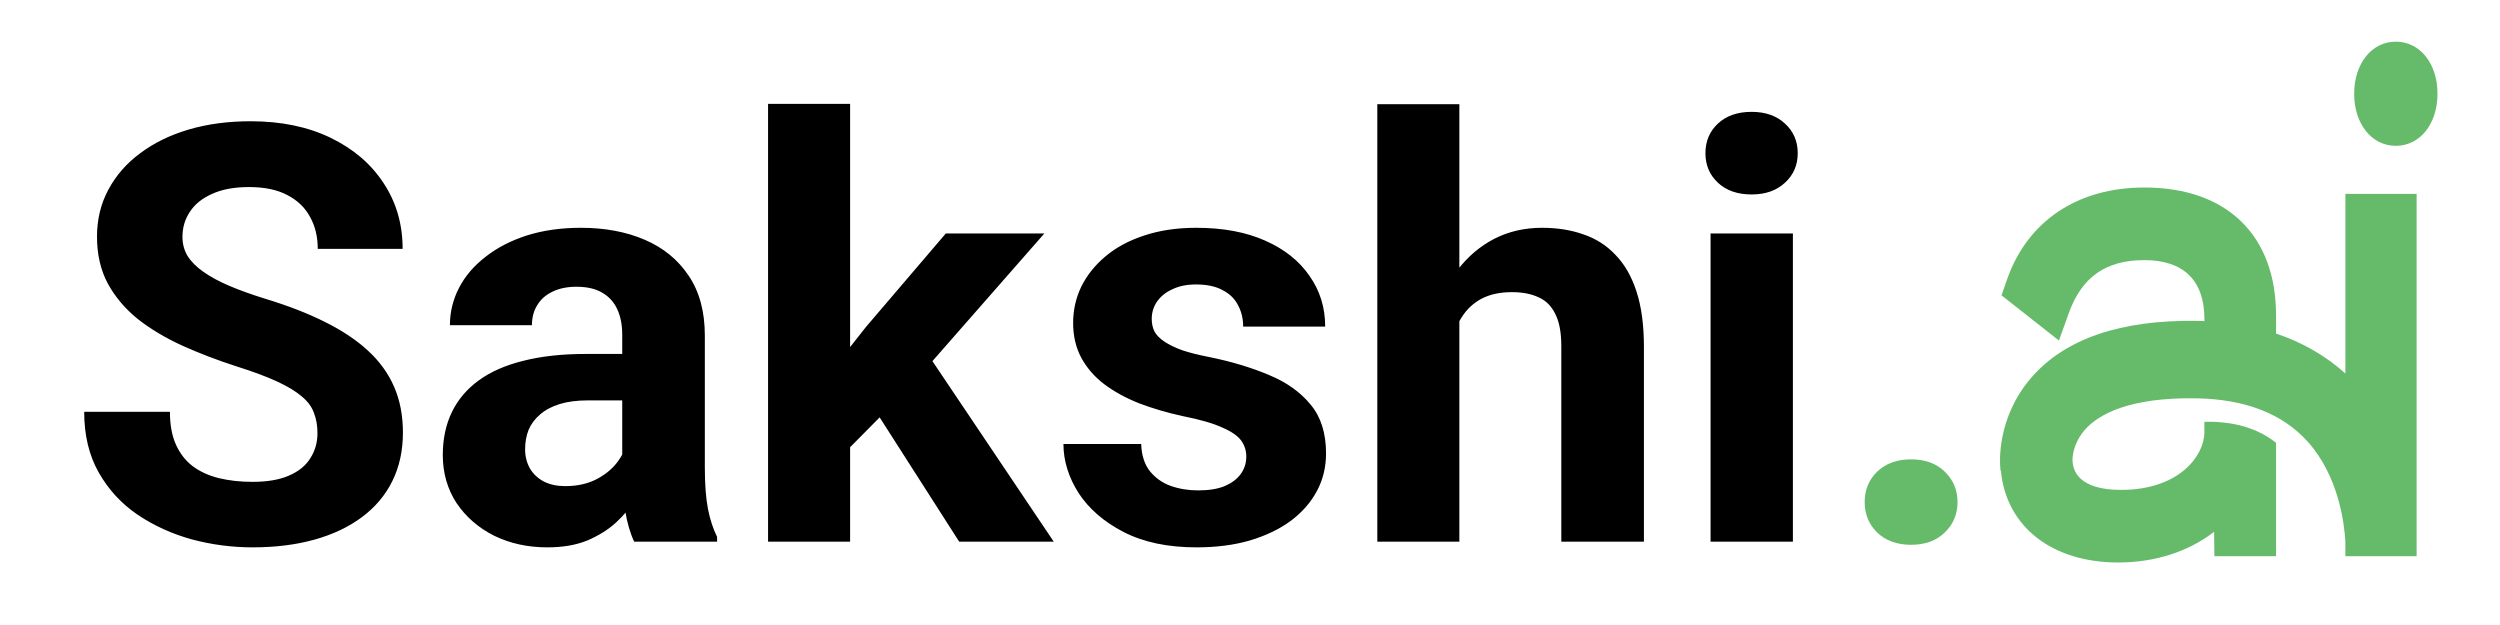
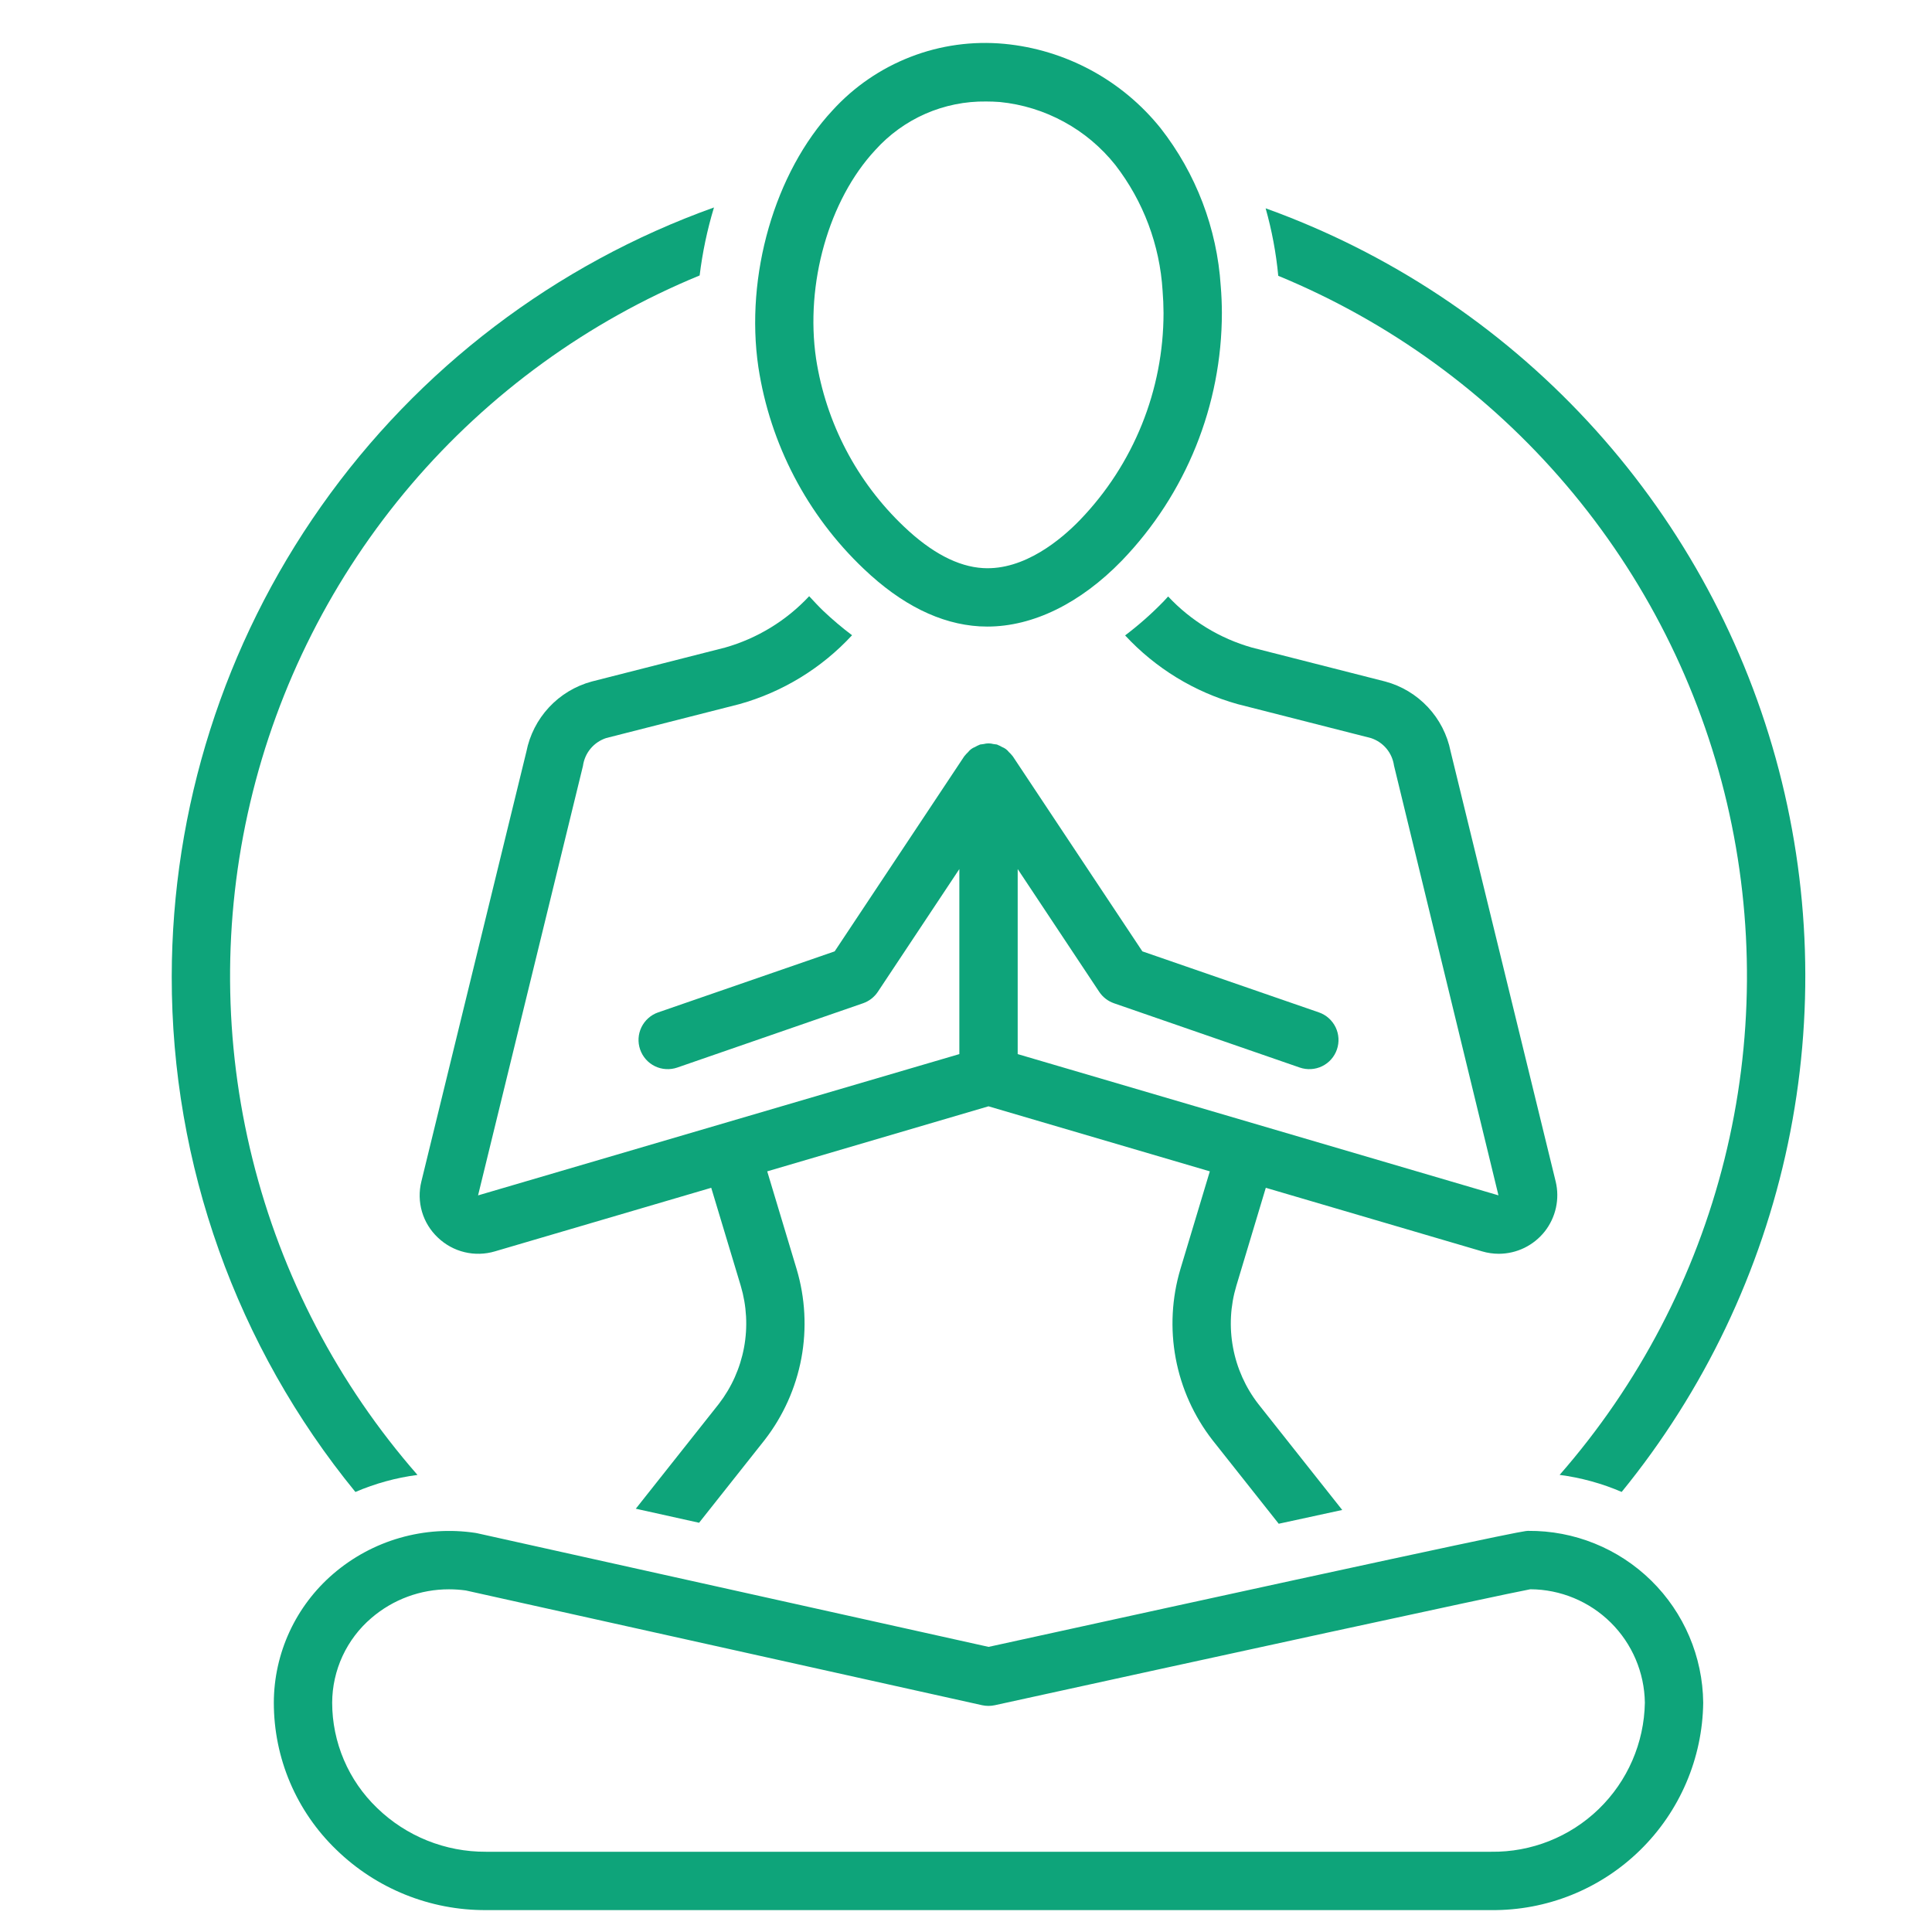
- <svg xmlns="http://www.w3.org/2000/svg" width="120" height="30" viewBox="0 0 120 30" fill="none">
-   <path d="M115 2C113.841 2 113 3.052 113 4.5C113 5.948 113.841 7 115 7C116.159 7 117 5.948 117 4.5C117 3.052 116.159 2 115 2Z" fill="#66BB6A" />
-   <path d="M116 9.305H112.579V17.927C111.63 17.076 110.512 16.432 109.25 16.011V15.134C109.25 11.293 106.889 9 102.933 9C99.719 9 97.316 10.611 96.337 13.419L96.073 14.177L98.829 16.346L99.302 15.03C99.925 13.295 101.08 12.486 102.933 12.486C104.787 12.486 105.812 13.439 105.812 15.316V15.413C105.701 15.408 105.59 15.405 105.479 15.403C101.798 15.341 99.113 16.26 97.498 18.132C95.846 20.047 95.991 22.198 96.013 22.436L96.028 22.601H96.043C96.3 25.28 98.492 27 101.677 27C103.431 27 105.051 26.478 106.277 25.526L106.29 26.696H109.25V21.255L109.185 21.206C108.767 20.879 108.037 20.456 106.939 20.308C106.595 20.262 106.266 20.238 105.963 20.245H105.81V20.745C105.81 21.896 104.572 23.515 101.817 23.515C99.784 23.515 99.481 22.602 99.481 22.058V22.002C99.497 21.757 99.593 21.16 100.098 20.603C100.74 19.895 102.184 19.066 105.422 19.119C107.767 19.159 109.566 19.859 110.771 21.201C112.248 22.848 112.527 25.103 112.577 25.986V26.698H115.998V9.305H116Z" fill="#66BB6A" />
-   <path d="M15.238 20.791C15.238 20.436 15.184 20.116 15.074 19.834C14.974 19.542 14.783 19.278 14.5 19.041C14.217 18.795 13.821 18.553 13.31 18.316C12.8 18.079 12.139 17.833 11.328 17.578C10.426 17.287 9.569 16.958 8.758 16.594C7.956 16.229 7.245 15.805 6.625 15.322C6.014 14.83 5.531 14.26 5.176 13.613C4.829 12.966 4.656 12.214 4.656 11.357C4.656 10.528 4.839 9.776 5.203 9.102C5.568 8.418 6.078 7.835 6.734 7.352C7.391 6.859 8.165 6.481 9.059 6.217C9.961 5.952 10.95 5.82 12.025 5.82C13.493 5.82 14.773 6.085 15.867 6.613C16.961 7.142 17.809 7.867 18.41 8.787C19.021 9.708 19.326 10.76 19.326 11.945H15.252C15.252 11.362 15.129 10.852 14.883 10.414C14.646 9.967 14.281 9.617 13.789 9.361C13.306 9.106 12.695 8.979 11.957 8.979C11.246 8.979 10.654 9.088 10.18 9.307C9.706 9.516 9.35 9.803 9.113 10.168C8.876 10.523 8.758 10.925 8.758 11.371C8.758 11.708 8.84 12.014 9.004 12.287C9.177 12.56 9.432 12.816 9.77 13.053C10.107 13.29 10.521 13.513 11.014 13.723C11.506 13.932 12.075 14.137 12.723 14.338C13.807 14.666 14.76 15.035 15.58 15.445C16.41 15.855 17.102 16.316 17.658 16.826C18.214 17.337 18.634 17.915 18.916 18.562C19.199 19.21 19.34 19.943 19.34 20.764C19.34 21.63 19.171 22.404 18.834 23.088C18.497 23.771 18.009 24.35 17.371 24.824C16.733 25.298 15.972 25.658 15.088 25.904C14.204 26.15 13.215 26.273 12.121 26.273C11.137 26.273 10.166 26.146 9.209 25.891C8.252 25.626 7.382 25.23 6.598 24.701C5.823 24.172 5.203 23.498 4.738 22.678C4.273 21.857 4.041 20.887 4.041 19.766H8.156C8.156 20.385 8.252 20.91 8.443 21.338C8.635 21.766 8.904 22.113 9.25 22.377C9.605 22.641 10.025 22.833 10.508 22.951C11 23.07 11.538 23.129 12.121 23.129C12.832 23.129 13.415 23.029 13.871 22.828C14.336 22.628 14.678 22.35 14.896 21.994C15.124 21.639 15.238 21.238 15.238 20.791ZM29.867 22.664V16.074C29.867 15.6 29.79 15.195 29.635 14.857C29.48 14.511 29.238 14.242 28.91 14.051C28.591 13.859 28.176 13.764 27.666 13.764C27.229 13.764 26.85 13.841 26.531 13.996C26.212 14.142 25.966 14.356 25.793 14.639C25.62 14.912 25.533 15.236 25.533 15.609H21.596C21.596 14.98 21.741 14.383 22.033 13.818C22.325 13.253 22.749 12.757 23.305 12.328C23.861 11.891 24.521 11.549 25.287 11.303C26.062 11.057 26.928 10.934 27.885 10.934C29.033 10.934 30.054 11.125 30.947 11.508C31.84 11.891 32.542 12.465 33.053 13.23C33.572 13.996 33.832 14.953 33.832 16.102V22.432C33.832 23.243 33.882 23.908 33.982 24.428C34.083 24.938 34.228 25.385 34.42 25.768V26H30.441C30.25 25.599 30.104 25.098 30.004 24.496C29.913 23.885 29.867 23.275 29.867 22.664ZM30.387 16.99L30.414 19.219H28.213C27.693 19.219 27.242 19.278 26.859 19.396C26.477 19.515 26.162 19.684 25.916 19.902C25.67 20.112 25.488 20.358 25.369 20.641C25.26 20.923 25.205 21.233 25.205 21.57C25.205 21.908 25.283 22.213 25.438 22.486C25.592 22.751 25.816 22.96 26.107 23.115C26.399 23.261 26.741 23.334 27.133 23.334C27.725 23.334 28.24 23.215 28.678 22.979C29.115 22.741 29.453 22.45 29.689 22.104C29.936 21.757 30.063 21.429 30.072 21.119L31.111 22.787C30.965 23.161 30.765 23.548 30.51 23.949C30.264 24.35 29.949 24.729 29.566 25.084C29.184 25.43 28.723 25.717 28.186 25.945C27.648 26.164 27.01 26.273 26.271 26.273C25.333 26.273 24.48 26.087 23.715 25.713C22.958 25.33 22.357 24.806 21.91 24.141C21.473 23.466 21.254 22.701 21.254 21.844C21.254 21.069 21.4 20.381 21.691 19.779C21.983 19.178 22.412 18.672 22.977 18.262C23.551 17.842 24.266 17.528 25.123 17.318C25.98 17.1 26.973 16.99 28.104 16.99H30.387ZM40.805 4.986V26H36.867V4.986H40.805ZM50.129 11.207L43.703 18.535L40.258 22.021L38.822 19.178L41.557 15.705L45.398 11.207H50.129ZM46.041 26L41.666 19.164L44.387 16.785L50.58 26H46.041ZM59.822 21.912C59.822 21.63 59.74 21.374 59.576 21.146C59.412 20.919 59.107 20.709 58.66 20.518C58.223 20.317 57.589 20.135 56.76 19.971C56.012 19.807 55.315 19.602 54.668 19.355C54.03 19.1 53.474 18.795 53 18.439C52.535 18.084 52.171 17.665 51.906 17.182C51.642 16.689 51.51 16.129 51.51 15.5C51.51 14.88 51.642 14.297 51.906 13.75C52.18 13.203 52.567 12.72 53.068 12.301C53.579 11.872 54.199 11.54 54.928 11.303C55.666 11.057 56.495 10.934 57.416 10.934C58.701 10.934 59.804 11.139 60.725 11.549C61.654 11.959 62.365 12.524 62.857 13.244C63.359 13.955 63.609 14.766 63.609 15.678H59.672C59.672 15.295 59.59 14.953 59.426 14.652C59.271 14.342 59.025 14.101 58.688 13.928C58.359 13.745 57.931 13.654 57.402 13.654C56.965 13.654 56.587 13.732 56.268 13.887C55.949 14.033 55.703 14.233 55.529 14.488C55.365 14.734 55.283 15.008 55.283 15.309C55.283 15.537 55.329 15.742 55.42 15.924C55.52 16.097 55.68 16.256 55.898 16.402C56.117 16.548 56.4 16.685 56.746 16.812C57.102 16.931 57.539 17.04 58.059 17.141C59.125 17.359 60.078 17.646 60.916 18.002C61.755 18.348 62.42 18.822 62.912 19.424C63.404 20.016 63.65 20.796 63.65 21.762C63.65 22.418 63.505 23.02 63.213 23.566C62.921 24.113 62.502 24.592 61.955 25.002C61.408 25.403 60.752 25.717 59.986 25.945C59.23 26.164 58.378 26.273 57.43 26.273C56.053 26.273 54.887 26.027 53.93 25.535C52.982 25.043 52.262 24.419 51.77 23.662C51.286 22.896 51.045 22.113 51.045 21.311H54.777C54.796 21.848 54.932 22.281 55.188 22.609C55.452 22.938 55.785 23.174 56.185 23.32C56.596 23.466 57.038 23.539 57.512 23.539C58.022 23.539 58.446 23.471 58.783 23.334C59.12 23.188 59.376 22.997 59.549 22.76C59.731 22.514 59.822 22.231 59.822 21.912ZM70.049 5V26H66.111V5H70.049ZM69.488 18.084H68.408C68.417 17.054 68.554 16.106 68.818 15.24C69.083 14.365 69.461 13.609 69.953 12.971C70.445 12.324 71.033 11.822 71.717 11.467C72.409 11.111 73.175 10.934 74.014 10.934C74.743 10.934 75.404 11.038 75.996 11.248C76.598 11.449 77.113 11.777 77.541 12.232C77.978 12.679 78.316 13.267 78.553 13.996C78.79 14.725 78.908 15.609 78.908 16.648V26H74.943V16.621C74.943 15.965 74.848 15.45 74.656 15.076C74.474 14.693 74.205 14.425 73.85 14.27C73.503 14.105 73.075 14.023 72.564 14.023C71.999 14.023 71.516 14.128 71.115 14.338C70.723 14.547 70.409 14.839 70.172 15.213C69.935 15.578 69.762 16.006 69.652 16.498C69.543 16.99 69.488 17.519 69.488 18.084ZM86.059 11.207V26H82.107V11.207H86.059ZM81.861 7.352C81.861 6.777 82.062 6.303 82.463 5.93C82.864 5.556 83.402 5.369 84.076 5.369C84.742 5.369 85.275 5.556 85.676 5.93C86.086 6.303 86.291 6.777 86.291 7.352C86.291 7.926 86.086 8.4 85.676 8.773C85.275 9.147 84.742 9.334 84.076 9.334C83.402 9.334 82.864 9.147 82.463 8.773C82.062 8.4 81.861 7.926 81.861 7.352Z" fill="black" />
-   <path d="M89.504 24.1C89.504 23.516 89.704 23.029 90.106 22.637C90.516 22.245 91.058 22.049 91.732 22.049C92.407 22.049 92.945 22.245 93.346 22.637C93.756 23.029 93.961 23.516 93.961 24.1C93.961 24.683 93.756 25.171 93.346 25.562C92.945 25.954 92.407 26.15 91.732 26.15C91.058 26.15 90.516 25.954 90.106 25.562C89.704 25.171 89.504 24.683 89.504 24.1Z" fill="#66BB6A" />
+ <svg xmlns="http://www.w3.org/2000/svg" width="45" height="45" viewBox="0 0 45 45" fill="none">
+   <path d="M39.671 39.659C39.66 38.588 39.224 37.565 38.46 36.815C37.696 36.065 36.666 35.648 35.595 35.657C35.498 35.657 35.353 35.657 23.026 38.359L11.119 35.713C11.104 35.709 11.088 35.707 11.072 35.704C10.484 35.616 9.884 35.656 9.313 35.82C8.742 35.984 8.213 36.27 7.763 36.657C7.33 37.029 6.982 37.489 6.743 38.007C6.504 38.525 6.379 39.088 6.378 39.659C6.378 40.298 6.506 40.931 6.756 41.519C7.006 42.107 7.372 42.639 7.832 43.082C8.765 43.991 10.017 44.496 11.319 44.49H34.73C36.026 44.503 37.273 44.002 38.199 43.096C39.126 42.19 39.655 40.954 39.671 39.659ZM8.781 42.109C8.451 41.792 8.188 41.411 8.009 40.99C7.83 40.569 7.737 40.116 7.737 39.659C7.738 39.284 7.821 38.913 7.978 38.573C8.136 38.233 8.365 37.93 8.65 37.687C9.153 37.254 9.795 37.017 10.458 37.018C10.589 37.018 10.72 37.027 10.85 37.045L22.877 39.718C22.974 39.739 23.074 39.739 23.17 39.718C27.873 38.687 34.959 37.143 35.644 37.017C36.346 37.02 37.019 37.299 37.518 37.793C38.017 38.287 38.302 38.957 38.312 39.659C38.296 40.594 37.91 41.484 37.239 42.135C36.567 42.786 35.665 43.144 34.73 43.131H11.319C10.372 43.136 9.46 42.77 8.781 42.109Z" fill="#0EA47A" />
+   <path d="M29.483 27.666L34.519 29.146C34.647 29.184 34.779 29.203 34.913 29.203C35.118 29.202 35.321 29.155 35.506 29.065C35.691 28.974 35.853 28.844 35.981 28.682C36.108 28.52 36.197 28.331 36.241 28.13C36.285 27.929 36.283 27.721 36.235 27.521L33.787 17.5C33.71 17.114 33.527 16.757 33.258 16.47C32.989 16.183 32.646 15.976 32.266 15.874L29.16 15.083C28.413 14.871 27.739 14.46 27.208 13.893C27.174 13.929 27.141 13.967 27.107 14.003C26.828 14.291 26.526 14.558 26.206 14.8C26.915 15.565 27.821 16.119 28.825 16.4L31.931 17.191C32.072 17.237 32.197 17.321 32.292 17.434C32.387 17.547 32.448 17.685 32.469 17.832L34.902 27.842L23.704 24.552V20.242L25.603 23.102C25.686 23.226 25.806 23.319 25.947 23.368L30.276 24.866C30.446 24.924 30.633 24.913 30.795 24.834C30.957 24.755 31.081 24.615 31.139 24.445C31.198 24.275 31.187 24.089 31.109 23.927C31.03 23.765 30.891 23.64 30.721 23.581L26.608 22.159L23.59 17.616C23.587 17.61 23.582 17.608 23.578 17.602C23.555 17.572 23.528 17.544 23.5 17.518C23.459 17.465 23.404 17.424 23.341 17.4C23.308 17.38 23.273 17.363 23.237 17.349C23.231 17.347 23.227 17.343 23.221 17.341C23.194 17.336 23.166 17.332 23.138 17.33C23.064 17.31 22.986 17.31 22.912 17.33C22.884 17.332 22.856 17.336 22.828 17.341C22.822 17.343 22.818 17.347 22.812 17.349C22.777 17.363 22.743 17.379 22.71 17.399C22.647 17.423 22.592 17.463 22.551 17.516C22.522 17.543 22.495 17.572 22.471 17.602C22.467 17.608 22.462 17.61 22.459 17.616L19.441 22.159L15.328 23.581C15.158 23.64 15.019 23.765 14.94 23.927C14.862 24.089 14.851 24.275 14.91 24.445C14.969 24.615 15.092 24.755 15.254 24.834C15.416 24.913 15.603 24.924 15.773 24.866L20.102 23.368C20.243 23.319 20.363 23.226 20.446 23.102L22.345 20.242V24.552L11.135 27.843L13.578 17.841C13.598 17.693 13.659 17.553 13.754 17.439C13.85 17.323 13.976 17.238 14.118 17.191L17.224 16.4C18.23 16.118 19.137 15.563 19.846 14.796C19.613 14.62 19.39 14.432 19.178 14.231C19.063 14.121 18.956 14.003 18.847 13.887C18.315 14.457 17.638 14.87 16.889 15.083L13.783 15.874C13.402 15.977 13.057 16.185 12.788 16.474C12.519 16.763 12.336 17.122 12.26 17.509L9.814 27.521C9.757 27.752 9.762 27.995 9.829 28.224C9.896 28.453 10.023 28.659 10.196 28.823C10.37 28.99 10.585 29.109 10.819 29.165C11.053 29.222 11.299 29.215 11.53 29.146L16.566 27.666L17.253 29.947C17.392 30.414 17.419 30.907 17.33 31.386C17.241 31.865 17.04 32.315 16.742 32.701L14.809 35.141L16.283 35.468L17.81 33.54C18.242 32.983 18.535 32.331 18.665 31.638C18.794 30.945 18.756 30.231 18.554 29.556L17.87 27.283L23.024 25.768L28.179 27.283L27.495 29.556C27.293 30.232 27.255 30.947 27.385 31.641C27.515 32.335 27.809 32.987 28.242 33.544L29.784 35.491C30.326 35.373 30.821 35.265 31.263 35.17L29.311 32.705C29.012 32.32 28.809 31.868 28.72 31.389C28.63 30.909 28.657 30.415 28.797 29.948L29.483 27.666Z" fill="#0EA47A" />
+   <path d="M22.817 14.589C22.877 14.592 22.937 14.594 22.998 14.594C24.06 14.594 25.165 14.053 26.131 13.057C27.625 11.506 28.46 9.437 28.46 7.283C28.459 7.077 28.451 6.868 28.433 6.66C28.347 5.322 27.858 4.041 27.032 2.985C26.587 2.431 26.036 1.972 25.41 1.634C24.785 1.297 24.098 1.088 23.391 1.021C22.649 0.952 21.902 1.055 21.208 1.325C20.514 1.594 19.892 2.02 19.391 2.571C18.044 4.017 17.35 6.421 17.664 8.552C17.938 10.346 18.801 11.998 20.117 13.248C20.993 14.084 21.901 14.535 22.817 14.589ZM20.385 3.497C20.71 3.135 21.109 2.846 21.555 2.65C22.001 2.455 22.484 2.357 22.971 2.364C23.075 2.364 23.182 2.368 23.289 2.376C23.812 2.428 24.32 2.585 24.781 2.837C25.243 3.088 25.649 3.43 25.977 3.841C26.63 4.685 27.014 5.706 27.079 6.772C27.093 6.943 27.1 7.115 27.101 7.288C27.101 9.087 26.403 10.816 25.154 12.112C24.726 12.555 23.861 13.29 22.896 13.232C22.311 13.198 21.692 12.872 21.055 12.265C19.958 11.224 19.238 9.849 19.008 8.355C18.751 6.609 19.305 4.658 20.385 3.497Z" fill="#0EA47A" />
+   <path d="M29.479 4.852C29.624 5.366 29.723 5.892 29.773 6.424C32.366 7.494 34.666 9.165 36.483 11.301C38.301 13.437 39.583 15.975 40.224 18.705C40.864 21.435 40.845 24.279 40.167 27C39.489 29.721 38.173 32.242 36.327 34.353C36.824 34.418 37.311 34.552 37.772 34.75C39.692 32.395 41.02 29.614 41.644 26.639C42.268 23.665 42.17 20.585 41.358 17.656C40.545 14.728 39.043 12.037 36.976 9.809C34.909 7.581 32.338 5.881 29.479 4.852Z" fill="#0EA47A" />
+   <path d="M4 22.747C3.996 27.123 5.508 31.364 8.278 34.751C8.739 34.553 9.226 34.419 9.724 34.354C7.876 32.242 6.558 29.719 5.881 26.996C5.203 24.273 5.185 21.427 5.828 18.695C6.471 15.964 7.756 13.425 9.576 11.289C11.397 9.154 13.701 7.483 16.296 6.416C16.362 5.88 16.473 5.349 16.63 4.832C12.936 6.155 9.741 8.585 7.481 11.792C5.22 14.998 4.005 18.824 4 22.747Z" fill="#0EA47A" />
</svg>
